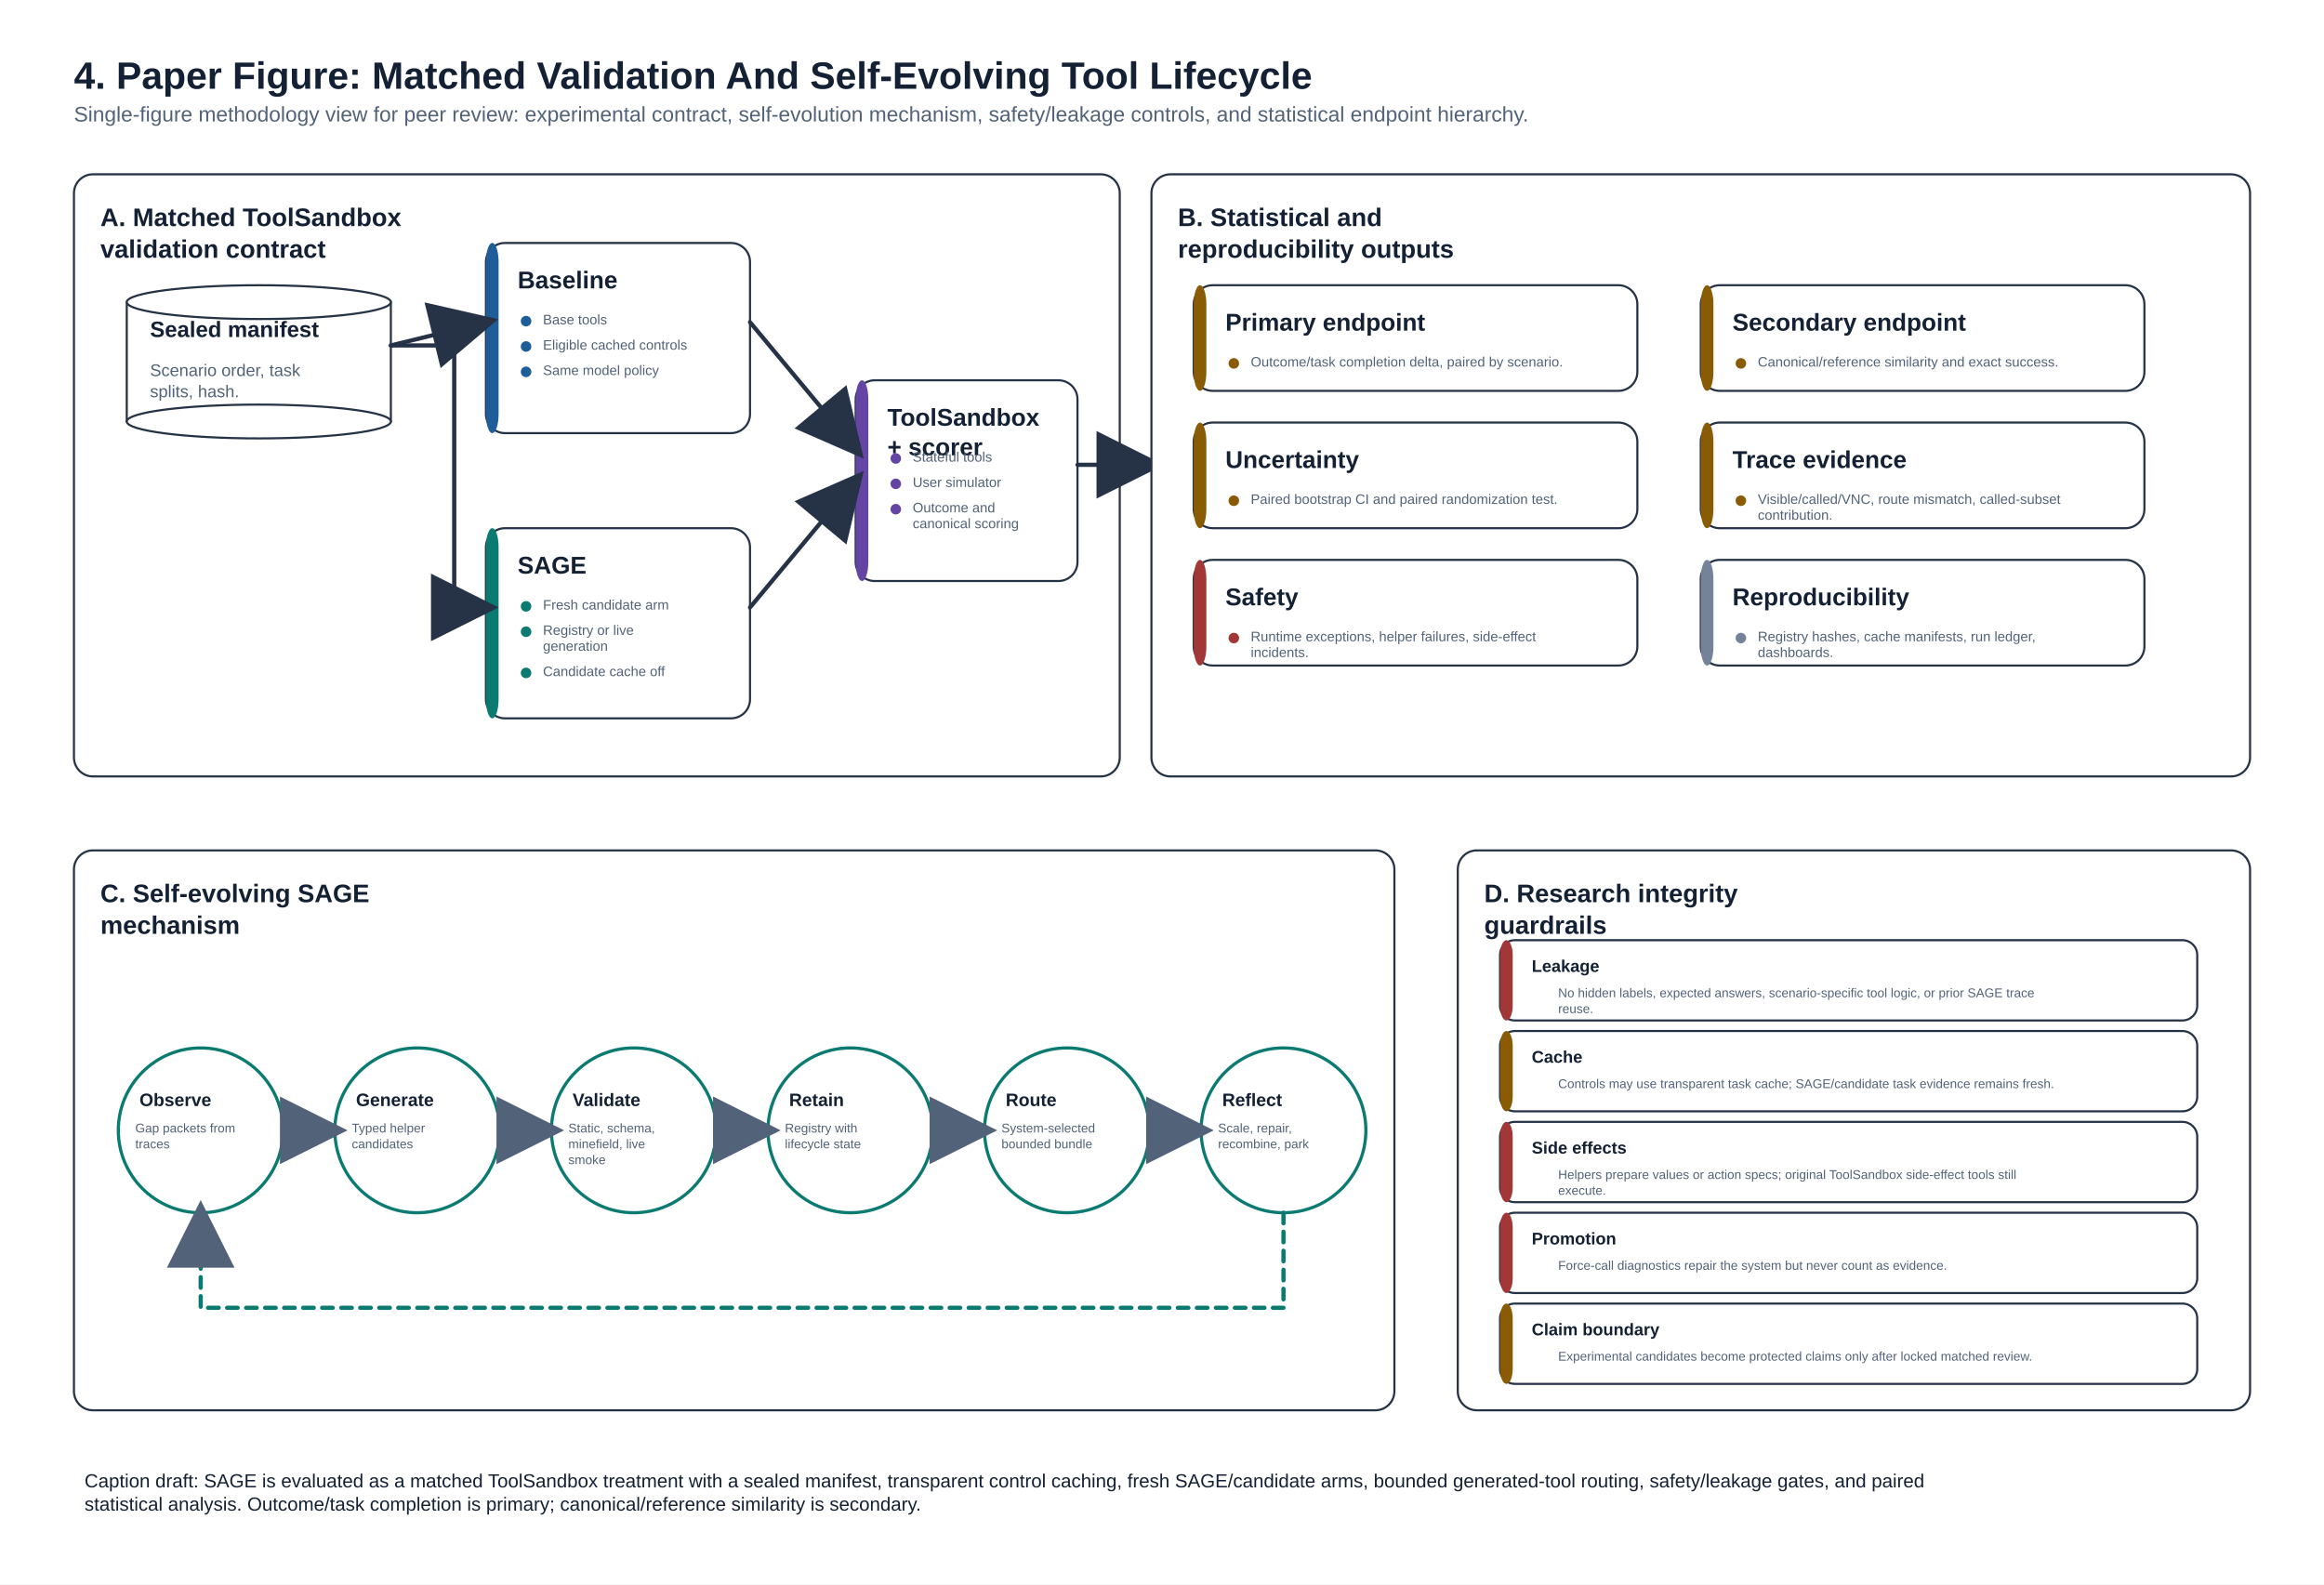
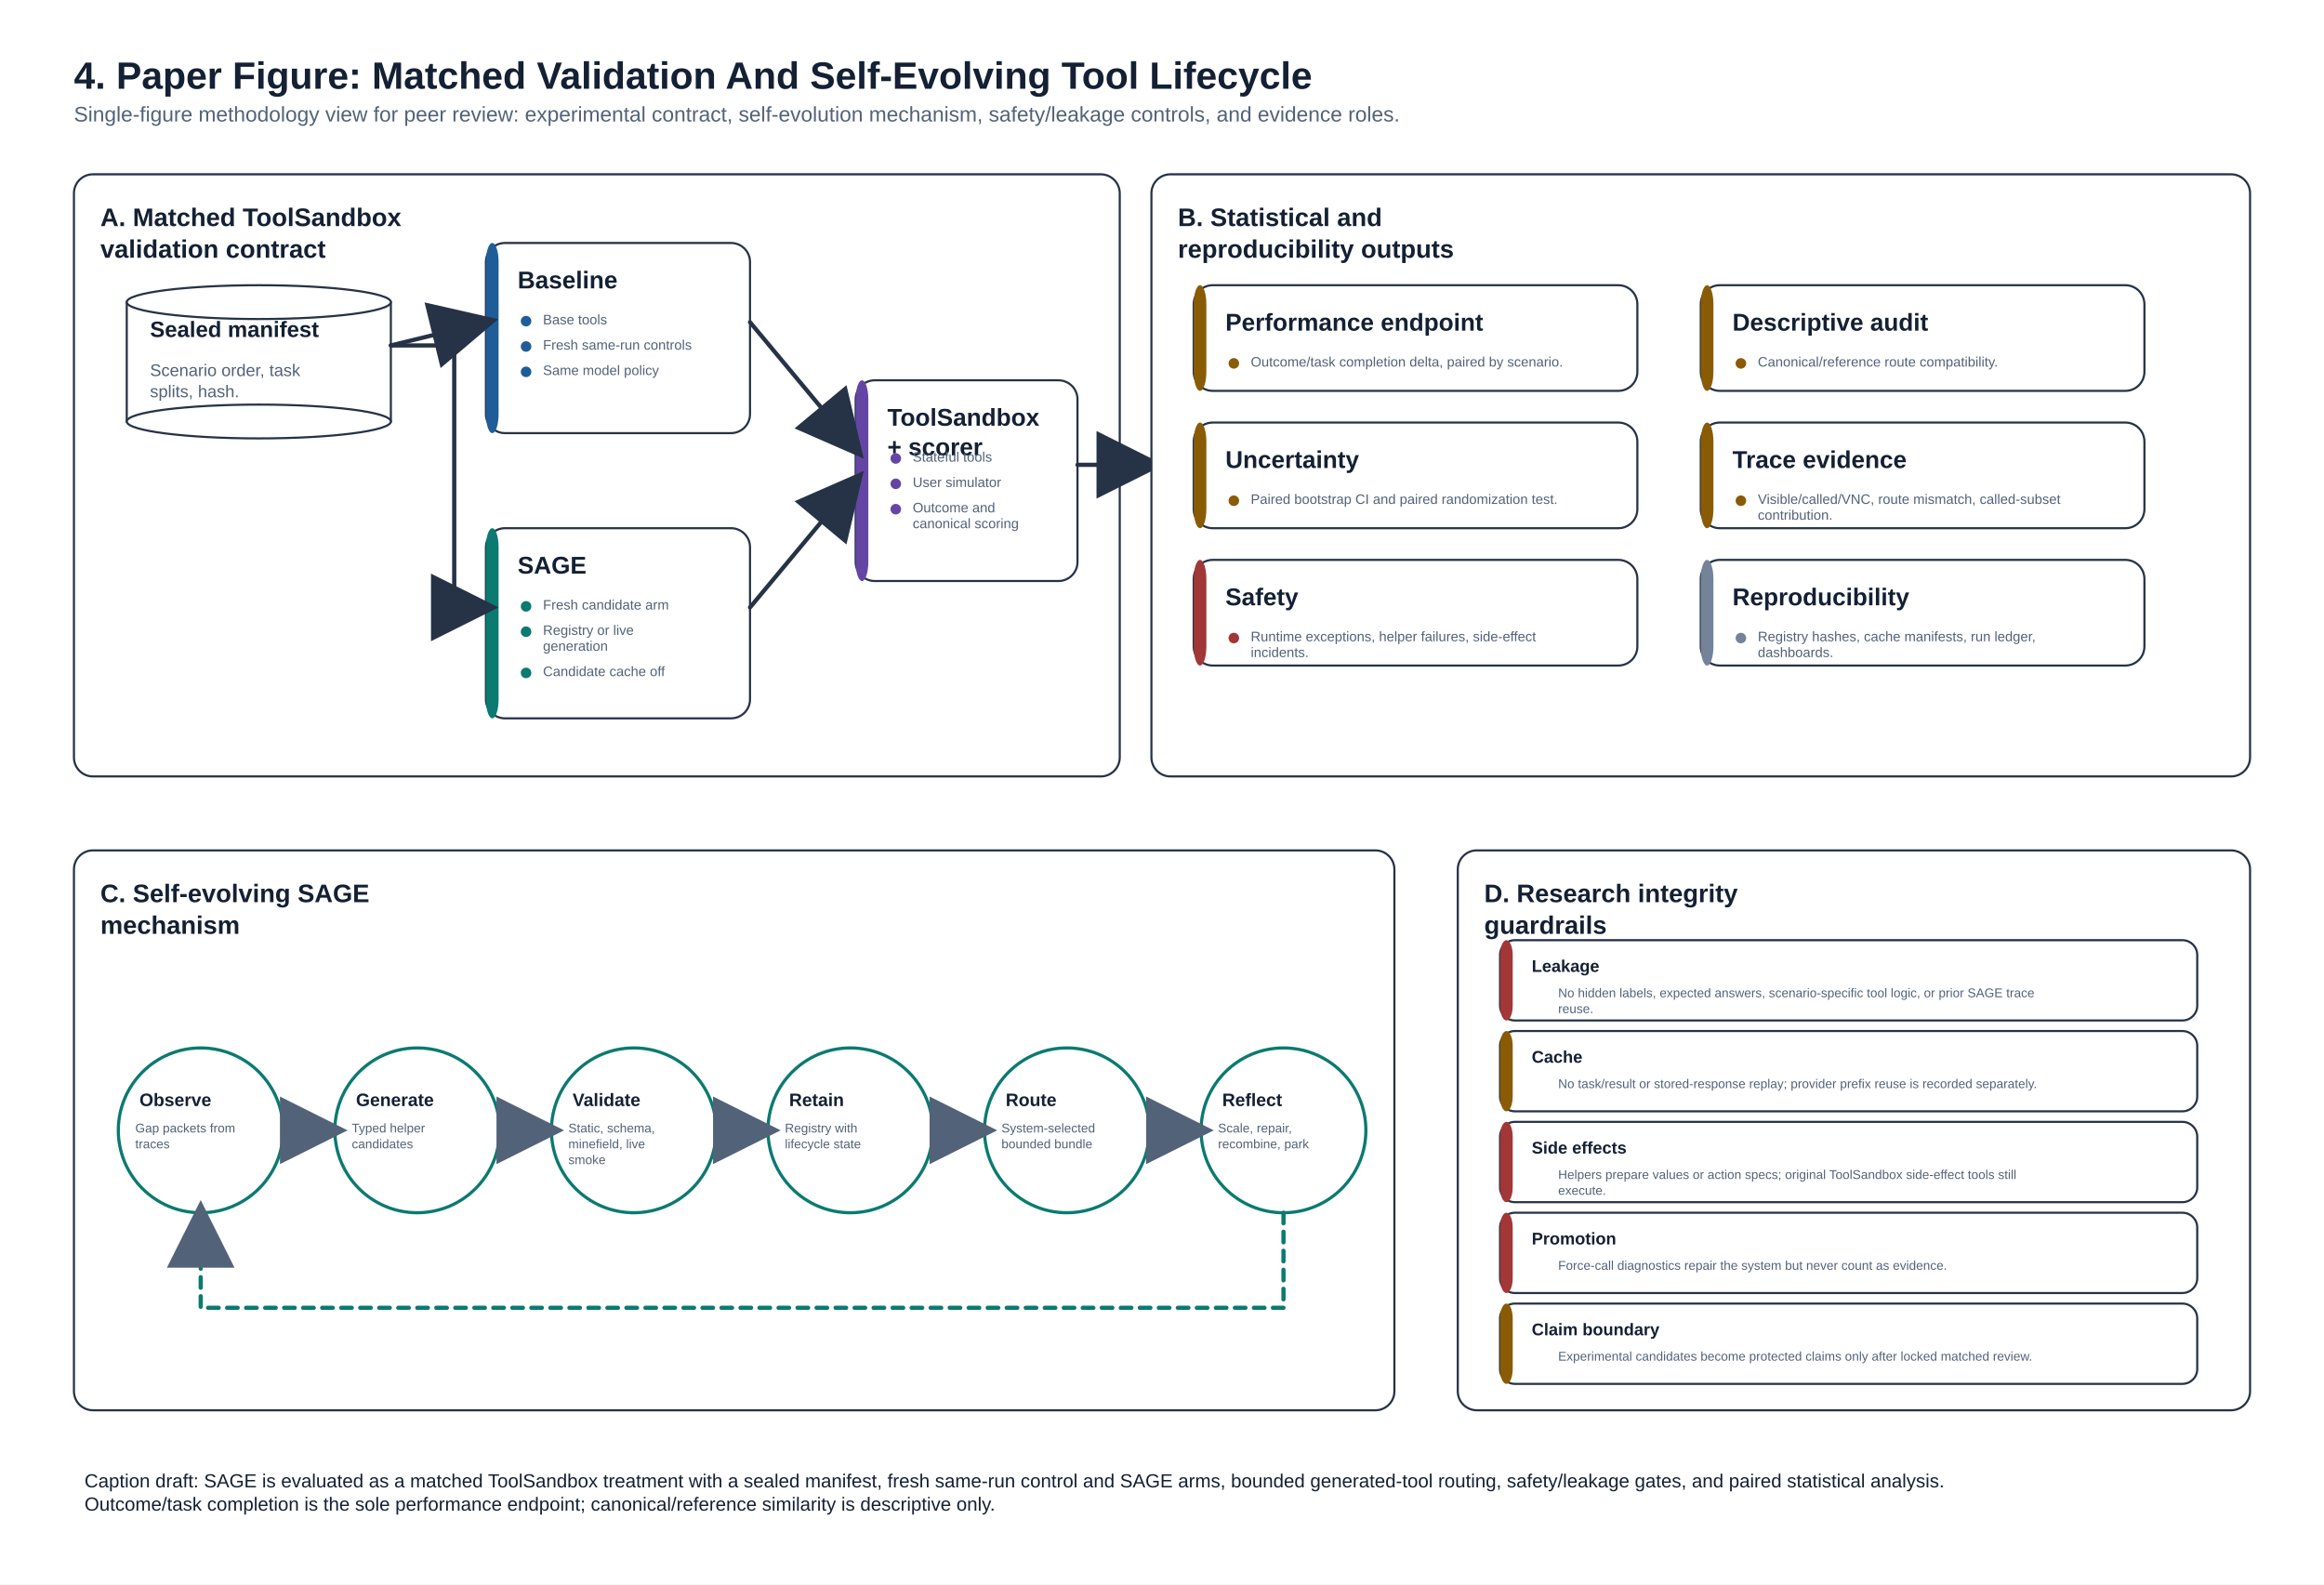
<svg xmlns="http://www.w3.org/2000/svg" width="2200" height="1500" viewBox="0 0 2200 1500">
  <defs>
    <marker id="arrow" markerWidth="16" markerHeight="16" refX="13" refY="8" orient="auto" markerUnits="strokeWidth">
      <path d="M 0 0 L 16 8 L 0 16 z" fill="#526278" />
    </marker>
    <marker id="dark_arrow" markerWidth="16" markerHeight="16" refX="13" refY="8" orient="auto" markerUnits="strokeWidth">
      <path d="M 0 0 L 16 8 L 0 16 z" fill="#263246" />
    </marker>
  </defs>
  <rect x="0" y="0" width="2200" height="1500" rx="0" fill="#ffffff" stroke="none" stroke-width="2" />
  <text x="70" y="84" font-family="Arial, Helvetica, sans-serif" font-size="36" font-weight="700" fill="#142033">4. Paper Figure: Matched Validation And Self-Evolving Tool Lifecycle</text>
-   <text x="70" y="115" font-family="Arial, Helvetica, sans-serif" font-size="20" font-weight="400" fill="#526278">Single-figure methodology view for peer review: experimental contract, self-evolution mechanism, safety/leakage controls, and statistical endpoint hierarchy.</text>
+   <text x="70" y="115" font-family="Arial, Helvetica, sans-serif" font-size="20" font-weight="400" fill="#526278">Single-figure methodology view for peer review: experimental contract, self-evolution mechanism, safety/leakage controls, and evidence roles.</text>
  <rect x="70" y="165" width="990" height="570" rx="18" fill="#ffffff" stroke="#263246" stroke-width="2" />
  <text x="95" y="214" font-family="Arial, Helvetica, sans-serif" font-size="24" font-weight="700" fill="#142033">A. Matched ToolSandbox</text>
  <text x="95" y="244" font-family="Arial, Helvetica, sans-serif" font-size="24" font-weight="700" fill="#142033">validation contract</text>
  <rect x="120" y="286" width="250" height="113" fill="#ffffff" stroke="#263246" stroke-width="2" />
  <ellipse cx="245.0" cy="286.0" rx="125.0" ry="16.0" fill="#ffffff" stroke="#263246" stroke-width="2" />
  <ellipse cx="245.0" cy="399.0" rx="125.0" ry="16.0" fill="#ffffff" stroke="#263246" stroke-width="2" />
  <text x="142" y="319" font-family="Arial, Helvetica, sans-serif" font-size="21" font-weight="700" fill="#142033">Sealed manifest</text>
  <text x="142" y="356" font-family="Arial, Helvetica, sans-serif" font-size="16" font-weight="400" fill="#526278">Scenario order, task</text>
  <text x="142" y="376" font-family="Arial, Helvetica, sans-serif" font-size="16" font-weight="400" fill="#526278">splits, hash.</text>
  <rect x="460" y="230" width="250" height="180" rx="18" fill="#ffffff" stroke="#263246" stroke-width="2" />
  <rect x="460" y="230" width="12" height="180" rx="18" fill="#1f5d99" stroke="none" stroke-width="2" />
  <text x="490" y="273" font-family="Arial, Helvetica, sans-serif" font-size="23" font-weight="700" fill="#142033">Baseline</text>
  <circle cx="498" cy="304" r="5" fill="#1f5d99" stroke="none" stroke-width="2" />
  <text x="514" y="307" font-family="Arial, Helvetica, sans-serif" font-size="13" font-weight="400" fill="#526278">Base tools</text>
  <circle cx="498" cy="328" r="5" fill="#1f5d99" stroke="none" stroke-width="2" />
-   <text x="514" y="331" font-family="Arial, Helvetica, sans-serif" font-size="13" font-weight="400" fill="#526278">Eligible cached controls</text>
+   <text x="514" y="331" font-family="Arial, Helvetica, sans-serif" font-size="13" font-weight="400" fill="#526278">Fresh same-run controls</text>
  <circle cx="498" cy="352" r="5" fill="#1f5d99" stroke="none" stroke-width="2" />
  <text x="514" y="355" font-family="Arial, Helvetica, sans-serif" font-size="13" font-weight="400" fill="#526278">Same model policy</text>
  <rect x="460" y="500" width="250" height="180" rx="18" fill="#ffffff" stroke="#263246" stroke-width="2" />
  <rect x="460" y="500" width="12" height="180" rx="18" fill="#0b7a70" stroke="none" stroke-width="2" />
  <text x="490" y="543" font-family="Arial, Helvetica, sans-serif" font-size="23" font-weight="700" fill="#142033">SAGE</text>
  <circle cx="498" cy="574" r="5" fill="#0b7a70" stroke="none" stroke-width="2" />
  <text x="514" y="577" font-family="Arial, Helvetica, sans-serif" font-size="13" font-weight="400" fill="#526278">Fresh candidate arm</text>
  <circle cx="498" cy="598" r="5" fill="#0b7a70" stroke="none" stroke-width="2" />
  <text x="514" y="601" font-family="Arial, Helvetica, sans-serif" font-size="13" font-weight="400" fill="#526278">Registry or live</text>
  <text x="514" y="616" font-family="Arial, Helvetica, sans-serif" font-size="13" font-weight="400" fill="#526278">generation</text>
  <circle cx="498" cy="637" r="5" fill="#0b7a70" stroke="none" stroke-width="2" />
  <text x="514" y="640" font-family="Arial, Helvetica, sans-serif" font-size="13" font-weight="400" fill="#526278">Candidate cache off</text>
  <rect x="810" y="360" width="210" height="190" rx="18" fill="#ffffff" stroke="#263246" stroke-width="2" />
  <rect x="810" y="360" width="12" height="190" rx="18" fill="#6545a4" stroke="none" stroke-width="2" />
  <text x="840" y="403" font-family="Arial, Helvetica, sans-serif" font-size="23" font-weight="700" fill="#142033">ToolSandbox</text>
  <text x="840" y="431" font-family="Arial, Helvetica, sans-serif" font-size="23" font-weight="700" fill="#142033">+ scorer</text>
  <circle cx="848" cy="434" r="5" fill="#6545a4" stroke="none" stroke-width="2" />
  <text x="864" y="437" font-family="Arial, Helvetica, sans-serif" font-size="13" font-weight="400" fill="#526278">Stateful tools</text>
  <circle cx="848" cy="458" r="5" fill="#6545a4" stroke="none" stroke-width="2" />
  <text x="864" y="461" font-family="Arial, Helvetica, sans-serif" font-size="13" font-weight="400" fill="#526278">User simulator</text>
  <circle cx="848" cy="482" r="5" fill="#6545a4" stroke="none" stroke-width="2" />
  <text x="864" y="485" font-family="Arial, Helvetica, sans-serif" font-size="13" font-weight="400" fill="#526278">Outcome and</text>
  <text x="864" y="500" font-family="Arial, Helvetica, sans-serif" font-size="13" font-weight="400" fill="#526278">canonical scoring</text>
  <polyline points="370,327 460,305" fill="none" stroke="#263246" stroke-width="4" stroke-linejoin="round" stroke-linecap="round" marker-end="url(#dark_arrow)" />
  <polyline points="370,327 430,327 430,575 460,575" fill="none" stroke="#263246" stroke-width="4" stroke-linejoin="round" stroke-linecap="round" marker-end="url(#dark_arrow)" />
  <polyline points="710,305 810,425" fill="none" stroke="#263246" stroke-width="4" stroke-linejoin="round" stroke-linecap="round" marker-end="url(#dark_arrow)" />
  <polyline points="710,575 810,455" fill="none" stroke="#263246" stroke-width="4" stroke-linejoin="round" stroke-linecap="round" marker-end="url(#dark_arrow)" />
  <polyline points="1020,440 1090,440" fill="none" stroke="#263246" stroke-width="4" stroke-linejoin="round" stroke-linecap="round" marker-end="url(#dark_arrow)" />
  <rect x="1090" y="165" width="1040" height="570" rx="18" fill="#ffffff" stroke="#263246" stroke-width="2" />
  <text x="1115" y="214" font-family="Arial, Helvetica, sans-serif" font-size="24" font-weight="700" fill="#142033">B. Statistical and</text>
  <text x="1115" y="244" font-family="Arial, Helvetica, sans-serif" font-size="24" font-weight="700" fill="#142033">reproducibility outputs</text>
  <rect x="1130" y="270" width="420" height="100" rx="18" fill="#ffffff" stroke="#263246" stroke-width="2" />
  <rect x="1130" y="270" width="12" height="100" rx="18" fill="#8a5b05" stroke="none" stroke-width="2" />
-   <text x="1160" y="313" font-family="Arial, Helvetica, sans-serif" font-size="23" font-weight="700" fill="#142033">Primary endpoint</text>
+   <text x="1160" y="313" font-family="Arial, Helvetica, sans-serif" font-size="23" font-weight="700" fill="#142033">Performance endpoint</text>
  <circle cx="1168" cy="344" r="5" fill="#8a5b05" stroke="none" stroke-width="2" />
  <text x="1184" y="347" font-family="Arial, Helvetica, sans-serif" font-size="13" font-weight="400" fill="#526278">Outcome/task completion delta, paired by scenario.</text>
  <rect x="1610" y="270" width="420" height="100" rx="18" fill="#ffffff" stroke="#263246" stroke-width="2" />
  <rect x="1610" y="270" width="12" height="100" rx="18" fill="#8a5b05" stroke="none" stroke-width="2" />
-   <text x="1640" y="313" font-family="Arial, Helvetica, sans-serif" font-size="23" font-weight="700" fill="#142033">Secondary endpoint</text>
+   <text x="1640" y="313" font-family="Arial, Helvetica, sans-serif" font-size="23" font-weight="700" fill="#142033">Descriptive audit</text>
  <circle cx="1648" cy="344" r="5" fill="#8a5b05" stroke="none" stroke-width="2" />
-   <text x="1664" y="347" font-family="Arial, Helvetica, sans-serif" font-size="13" font-weight="400" fill="#526278">Canonical/reference similarity and exact success.</text>
+   <text x="1664" y="347" font-family="Arial, Helvetica, sans-serif" font-size="13" font-weight="400" fill="#526278">Canonical/reference route compatibility.</text>
  <rect x="1130" y="400" width="420" height="100" rx="18" fill="#ffffff" stroke="#263246" stroke-width="2" />
  <rect x="1130" y="400" width="12" height="100" rx="18" fill="#8a5b05" stroke="none" stroke-width="2" />
  <text x="1160" y="443" font-family="Arial, Helvetica, sans-serif" font-size="23" font-weight="700" fill="#142033">Uncertainty</text>
  <circle cx="1168" cy="474" r="5" fill="#8a5b05" stroke="none" stroke-width="2" />
  <text x="1184" y="477" font-family="Arial, Helvetica, sans-serif" font-size="13" font-weight="400" fill="#526278">Paired bootstrap CI and paired randomization test.</text>
  <rect x="1610" y="400" width="420" height="100" rx="18" fill="#ffffff" stroke="#263246" stroke-width="2" />
  <rect x="1610" y="400" width="12" height="100" rx="18" fill="#8a5b05" stroke="none" stroke-width="2" />
  <text x="1640" y="443" font-family="Arial, Helvetica, sans-serif" font-size="23" font-weight="700" fill="#142033">Trace evidence</text>
  <circle cx="1648" cy="474" r="5" fill="#8a5b05" stroke="none" stroke-width="2" />
  <text x="1664" y="477" font-family="Arial, Helvetica, sans-serif" font-size="13" font-weight="400" fill="#526278">Visible/called/VNC, route mismatch, called-subset</text>
  <text x="1664" y="492" font-family="Arial, Helvetica, sans-serif" font-size="13" font-weight="400" fill="#526278">contribution.</text>
  <rect x="1130" y="530" width="420" height="100" rx="18" fill="#ffffff" stroke="#263246" stroke-width="2" />
  <rect x="1130" y="530" width="12" height="100" rx="18" fill="#a13737" stroke="none" stroke-width="2" />
  <text x="1160" y="573" font-family="Arial, Helvetica, sans-serif" font-size="23" font-weight="700" fill="#142033">Safety</text>
  <circle cx="1168" cy="604" r="5" fill="#a13737" stroke="none" stroke-width="2" />
  <text x="1184" y="607" font-family="Arial, Helvetica, sans-serif" font-size="13" font-weight="400" fill="#526278">Runtime exceptions, helper failures, side-effect</text>
  <text x="1184" y="622" font-family="Arial, Helvetica, sans-serif" font-size="13" font-weight="400" fill="#526278">incidents.</text>
  <rect x="1610" y="530" width="420" height="100" rx="18" fill="#ffffff" stroke="#263246" stroke-width="2" />
  <rect x="1610" y="530" width="12" height="100" rx="18" fill="#74829a" stroke="none" stroke-width="2" />
  <text x="1640" y="573" font-family="Arial, Helvetica, sans-serif" font-size="23" font-weight="700" fill="#142033">Reproducibility</text>
  <circle cx="1648" cy="604" r="5" fill="#74829a" stroke="none" stroke-width="2" />
  <text x="1664" y="607" font-family="Arial, Helvetica, sans-serif" font-size="13" font-weight="400" fill="#526278">Registry hashes, cache manifests, run ledger,</text>
  <text x="1664" y="622" font-family="Arial, Helvetica, sans-serif" font-size="13" font-weight="400" fill="#526278">dashboards.</text>
  <rect x="70" y="805" width="1250" height="530" rx="18" fill="#ffffff" stroke="#263246" stroke-width="2" />
  <text x="95" y="854" font-family="Arial, Helvetica, sans-serif" font-size="24" font-weight="700" fill="#142033">C. Self-evolving SAGE</text>
  <text x="95" y="884" font-family="Arial, Helvetica, sans-serif" font-size="24" font-weight="700" fill="#142033">mechanism</text>
  <circle cx="190" cy="1070" r="78" fill="#ffffff" stroke="#0b7a70" stroke-width="3" />
  <text x="132" y="1047" font-family="Arial, Helvetica, sans-serif" font-size="17" font-weight="700" fill="#142033">Observe</text>
  <text x="128" y="1072" font-family="Arial, Helvetica, sans-serif" font-size="12" font-weight="400" fill="#526278">Gap packets from</text>
  <text x="128" y="1087" font-family="Arial, Helvetica, sans-serif" font-size="12" font-weight="400" fill="#526278">traces</text>
  <circle cx="395" cy="1070" r="78" fill="#ffffff" stroke="#0b7a70" stroke-width="3" />
  <text x="337" y="1047" font-family="Arial, Helvetica, sans-serif" font-size="17" font-weight="700" fill="#142033">Generate</text>
  <text x="333" y="1072" font-family="Arial, Helvetica, sans-serif" font-size="12" font-weight="400" fill="#526278">Typed helper</text>
  <text x="333" y="1087" font-family="Arial, Helvetica, sans-serif" font-size="12" font-weight="400" fill="#526278">candidates</text>
  <circle cx="600" cy="1070" r="78" fill="#ffffff" stroke="#0b7a70" stroke-width="3" />
  <text x="542" y="1047" font-family="Arial, Helvetica, sans-serif" font-size="17" font-weight="700" fill="#142033">Validate</text>
  <text x="538" y="1072" font-family="Arial, Helvetica, sans-serif" font-size="12" font-weight="400" fill="#526278">Static, schema,</text>
  <text x="538" y="1087" font-family="Arial, Helvetica, sans-serif" font-size="12" font-weight="400" fill="#526278">minefield, live</text>
  <text x="538" y="1102" font-family="Arial, Helvetica, sans-serif" font-size="12" font-weight="400" fill="#526278">smoke</text>
  <circle cx="805" cy="1070" r="78" fill="#ffffff" stroke="#0b7a70" stroke-width="3" />
  <text x="747" y="1047" font-family="Arial, Helvetica, sans-serif" font-size="17" font-weight="700" fill="#142033">Retain</text>
  <text x="743" y="1072" font-family="Arial, Helvetica, sans-serif" font-size="12" font-weight="400" fill="#526278">Registry with</text>
  <text x="743" y="1087" font-family="Arial, Helvetica, sans-serif" font-size="12" font-weight="400" fill="#526278">lifecycle state</text>
  <circle cx="1010" cy="1070" r="78" fill="#ffffff" stroke="#0b7a70" stroke-width="3" />
  <text x="952" y="1047" font-family="Arial, Helvetica, sans-serif" font-size="17" font-weight="700" fill="#142033">Route</text>
  <text x="948" y="1072" font-family="Arial, Helvetica, sans-serif" font-size="12" font-weight="400" fill="#526278">System-selected</text>
  <text x="948" y="1087" font-family="Arial, Helvetica, sans-serif" font-size="12" font-weight="400" fill="#526278">bounded bundle</text>
  <circle cx="1215" cy="1070" r="78" fill="#ffffff" stroke="#0b7a70" stroke-width="3" />
  <text x="1157" y="1047" font-family="Arial, Helvetica, sans-serif" font-size="17" font-weight="700" fill="#142033">Reflect</text>
  <text x="1153" y="1072" font-family="Arial, Helvetica, sans-serif" font-size="12" font-weight="400" fill="#526278">Scale, repair,</text>
  <text x="1153" y="1087" font-family="Arial, Helvetica, sans-serif" font-size="12" font-weight="400" fill="#526278">recombine, park</text>
  <polyline points="268,1070 317,1070" fill="none" stroke="#0b7a70" stroke-width="4" stroke-linejoin="round" stroke-linecap="round" marker-end="url(#arrow)" />
  <polyline points="473,1070 522,1070" fill="none" stroke="#0b7a70" stroke-width="4" stroke-linejoin="round" stroke-linecap="round" marker-end="url(#arrow)" />
  <polyline points="678,1070 727,1070" fill="none" stroke="#0b7a70" stroke-width="4" stroke-linejoin="round" stroke-linecap="round" marker-end="url(#arrow)" />
  <polyline points="883,1070 932,1070" fill="none" stroke="#0b7a70" stroke-width="4" stroke-linejoin="round" stroke-linecap="round" marker-end="url(#arrow)" />
  <polyline points="1088,1070 1137,1070" fill="none" stroke="#0b7a70" stroke-width="4" stroke-linejoin="round" stroke-linecap="round" marker-end="url(#arrow)" />
  <polyline points="1215,1148 1215,1238 190,1238 190,1148" fill="none" stroke="#0b7a70" stroke-width="4" stroke-linejoin="round" stroke-linecap="round" stroke-dasharray="10 8" marker-end="url(#arrow)" />
  <rect x="1380" y="805" width="750" height="530" rx="18" fill="#ffffff" stroke="#263246" stroke-width="2" />
  <text x="1405" y="854" font-family="Arial, Helvetica, sans-serif" font-size="24" font-weight="700" fill="#142033">D. Research integrity</text>
  <text x="1405" y="884" font-family="Arial, Helvetica, sans-serif" font-size="24" font-weight="700" fill="#142033">guardrails</text>
  <rect x="1420" y="890" width="660" height="76" rx="14" fill="#ffffff" stroke="#263246" stroke-width="2" />
  <rect x="1420" y="890" width="12" height="76" rx="14" fill="#a13737" stroke="none" stroke-width="2" />
  <text x="1450" y="920" font-family="Arial, Helvetica, sans-serif" font-size="16" font-weight="700" fill="#142033">Leakage</text>
  <text x="1475" y="944" font-family="Arial, Helvetica, sans-serif" font-size="12" font-weight="400" fill="#526278">No hidden labels, expected answers, scenario-specific tool logic, or prior SAGE trace</text>
  <text x="1475" y="959" font-family="Arial, Helvetica, sans-serif" font-size="12" font-weight="400" fill="#526278">reuse.</text>
  <rect x="1420" y="976" width="660" height="76" rx="14" fill="#ffffff" stroke="#263246" stroke-width="2" />
  <rect x="1420" y="976" width="12" height="76" rx="14" fill="#8a5b05" stroke="none" stroke-width="2" />
  <text x="1450" y="1006" font-family="Arial, Helvetica, sans-serif" font-size="16" font-weight="700" fill="#142033">Cache</text>
-   <text x="1475" y="1030" font-family="Arial, Helvetica, sans-serif" font-size="12" font-weight="400" fill="#526278">Controls may use transparent task cache; SAGE/candidate task evidence remains fresh.</text>
+   <text x="1475" y="1030" font-family="Arial, Helvetica, sans-serif" font-size="12" font-weight="400" fill="#526278">No task/result or stored-response replay; provider prefix reuse is recorded separately.</text>
  <rect x="1420" y="1062" width="660" height="76" rx="14" fill="#ffffff" stroke="#263246" stroke-width="2" />
  <rect x="1420" y="1062" width="12" height="76" rx="14" fill="#a13737" stroke="none" stroke-width="2" />
  <text x="1450" y="1092" font-family="Arial, Helvetica, sans-serif" font-size="16" font-weight="700" fill="#142033">Side effects</text>
  <text x="1475" y="1116" font-family="Arial, Helvetica, sans-serif" font-size="12" font-weight="400" fill="#526278">Helpers prepare values or action specs; original ToolSandbox side-effect tools still</text>
  <text x="1475" y="1131" font-family="Arial, Helvetica, sans-serif" font-size="12" font-weight="400" fill="#526278">execute.</text>
  <rect x="1420" y="1148" width="660" height="76" rx="14" fill="#ffffff" stroke="#263246" stroke-width="2" />
  <rect x="1420" y="1148" width="12" height="76" rx="14" fill="#a13737" stroke="none" stroke-width="2" />
  <text x="1450" y="1178" font-family="Arial, Helvetica, sans-serif" font-size="16" font-weight="700" fill="#142033">Promotion</text>
  <text x="1475" y="1202" font-family="Arial, Helvetica, sans-serif" font-size="12" font-weight="400" fill="#526278">Force-call diagnostics repair the system but never count as evidence.</text>
  <rect x="1420" y="1234" width="660" height="76" rx="14" fill="#ffffff" stroke="#263246" stroke-width="2" />
  <rect x="1420" y="1234" width="12" height="76" rx="14" fill="#8a5b05" stroke="none" stroke-width="2" />
  <text x="1450" y="1264" font-family="Arial, Helvetica, sans-serif" font-size="16" font-weight="700" fill="#142033">Claim boundary</text>
  <text x="1475" y="1288" font-family="Arial, Helvetica, sans-serif" font-size="12" font-weight="400" fill="#526278">Experimental candidates become protected claims only after locked matched review.</text>
-   <text x="80" y="1408" font-family="Arial, Helvetica, sans-serif" font-size="18" font-weight="400" fill="#142033">Caption draft: SAGE is evaluated as a matched ToolSandbox treatment with a sealed manifest, transparent control caching, fresh SAGE/candidate arms, bounded generated-tool routing, safety/leakage gates, and paired</text>
-   <text x="80" y="1430" font-family="Arial, Helvetica, sans-serif" font-size="18" font-weight="400" fill="#142033">statistical analysis. Outcome/task completion is primary; canonical/reference similarity is secondary.</text>
+   <text x="80" y="1408" font-family="Arial, Helvetica, sans-serif" font-size="18" font-weight="400" fill="#142033">Caption draft: SAGE is evaluated as a matched ToolSandbox treatment with a sealed manifest, fresh same-run control and SAGE arms, bounded generated-tool routing, safety/leakage gates, and paired statistical analysis.</text>
+   <text x="80" y="1430" font-family="Arial, Helvetica, sans-serif" font-size="18" font-weight="400" fill="#142033">Outcome/task completion is the sole performance endpoint; canonical/reference similarity is descriptive only.</text>
</svg>
